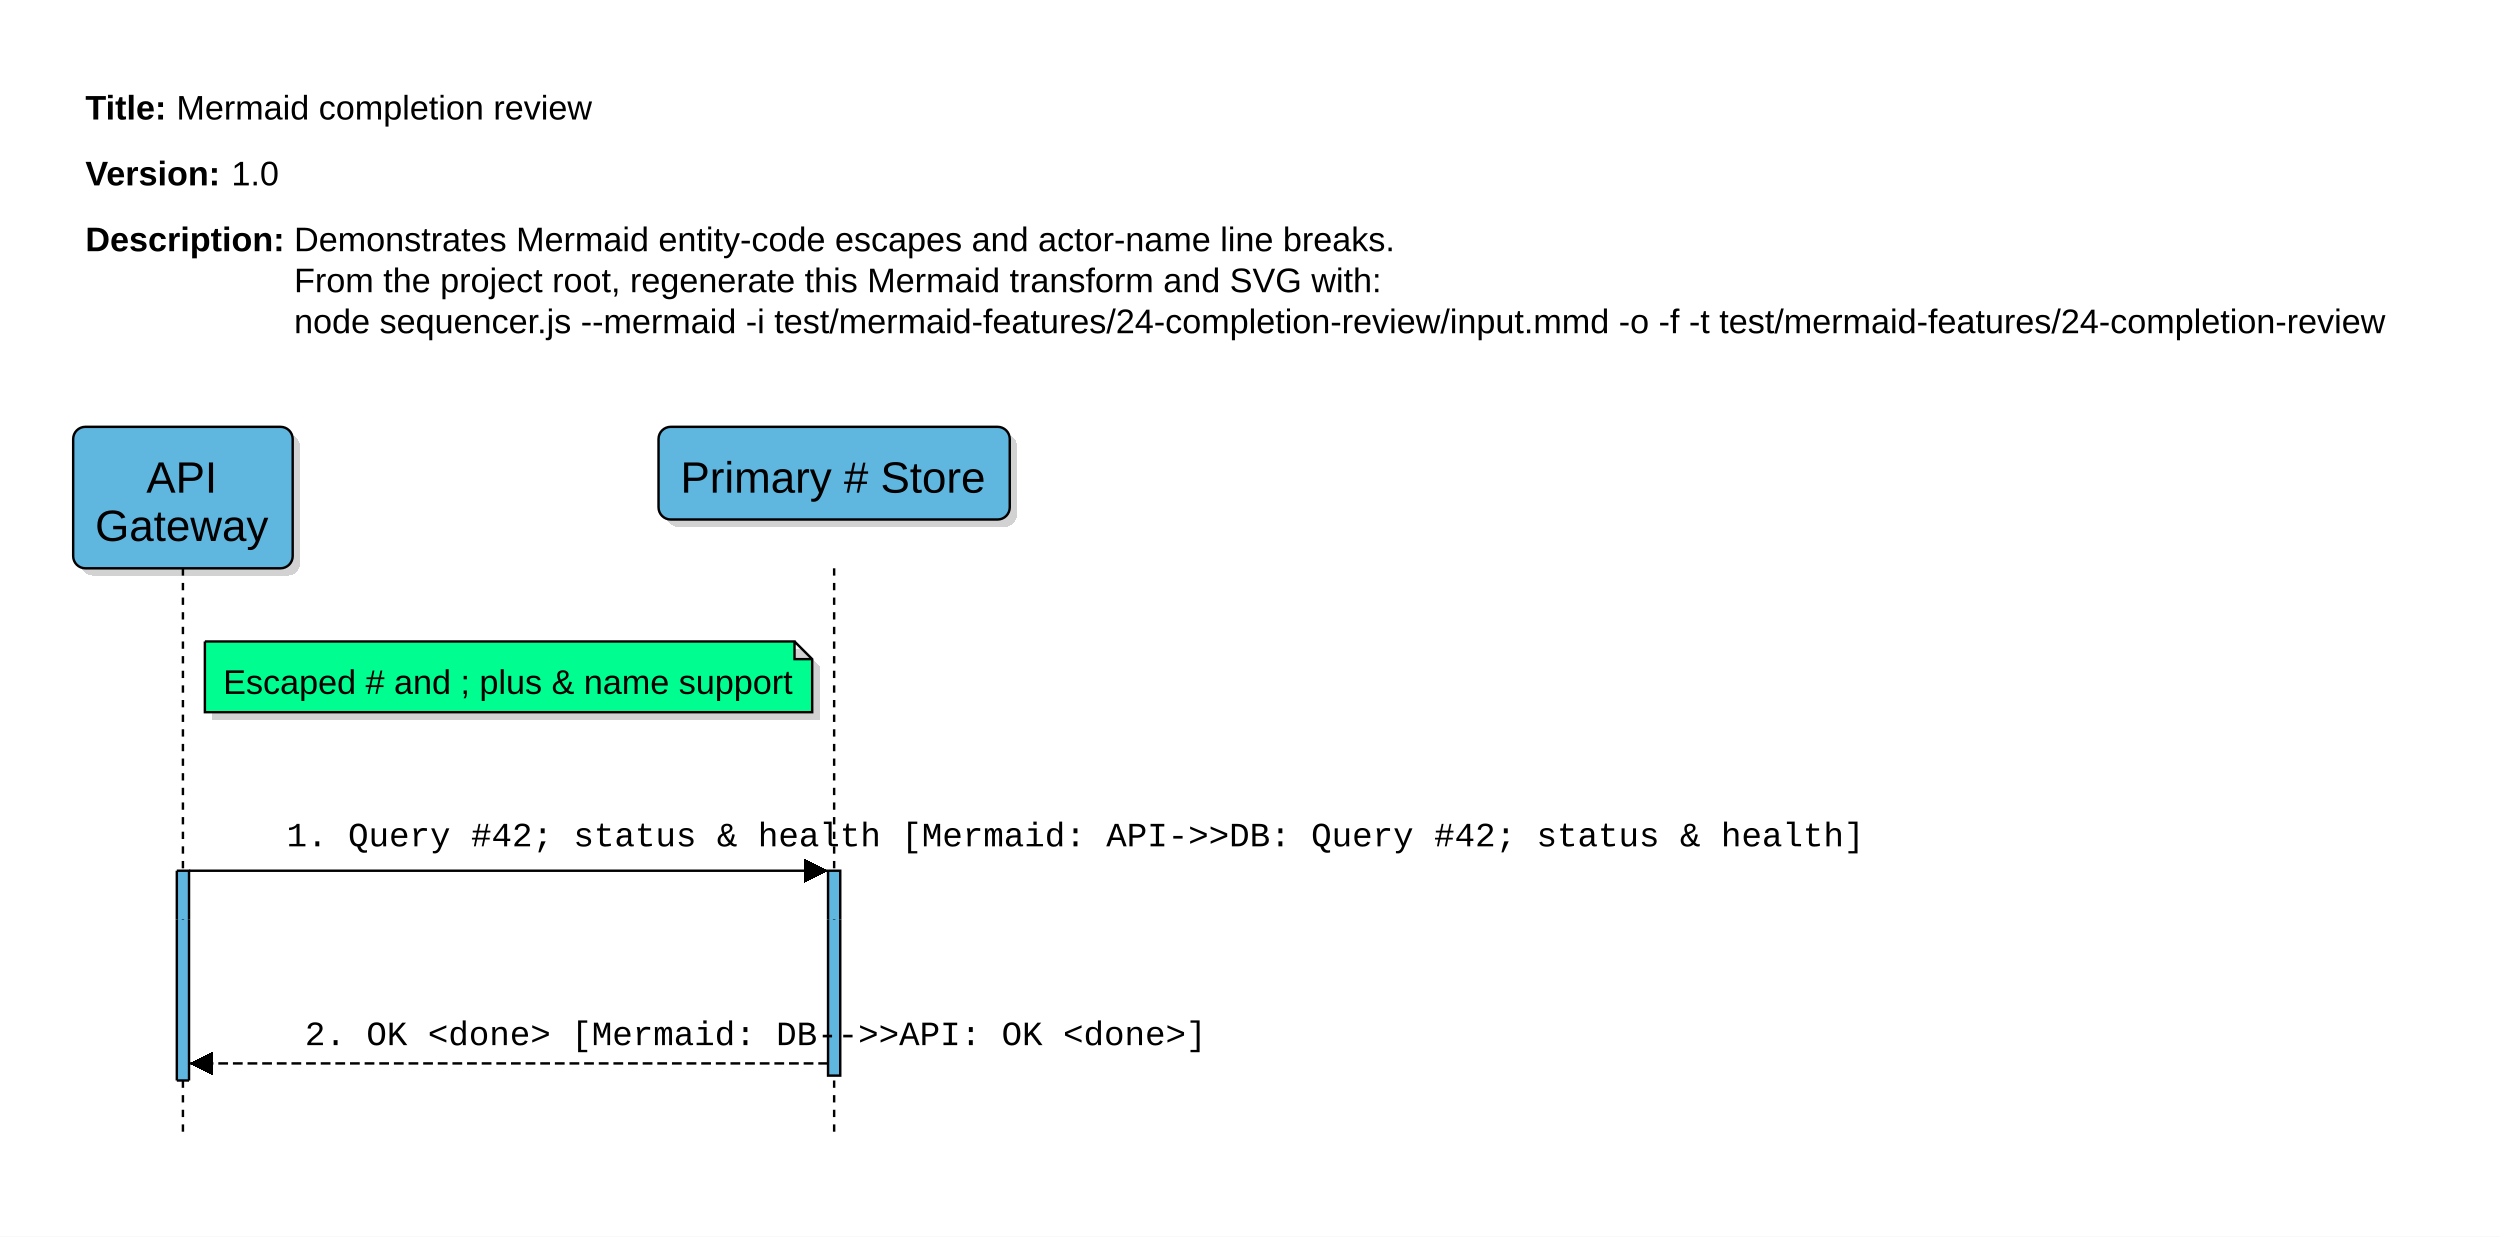
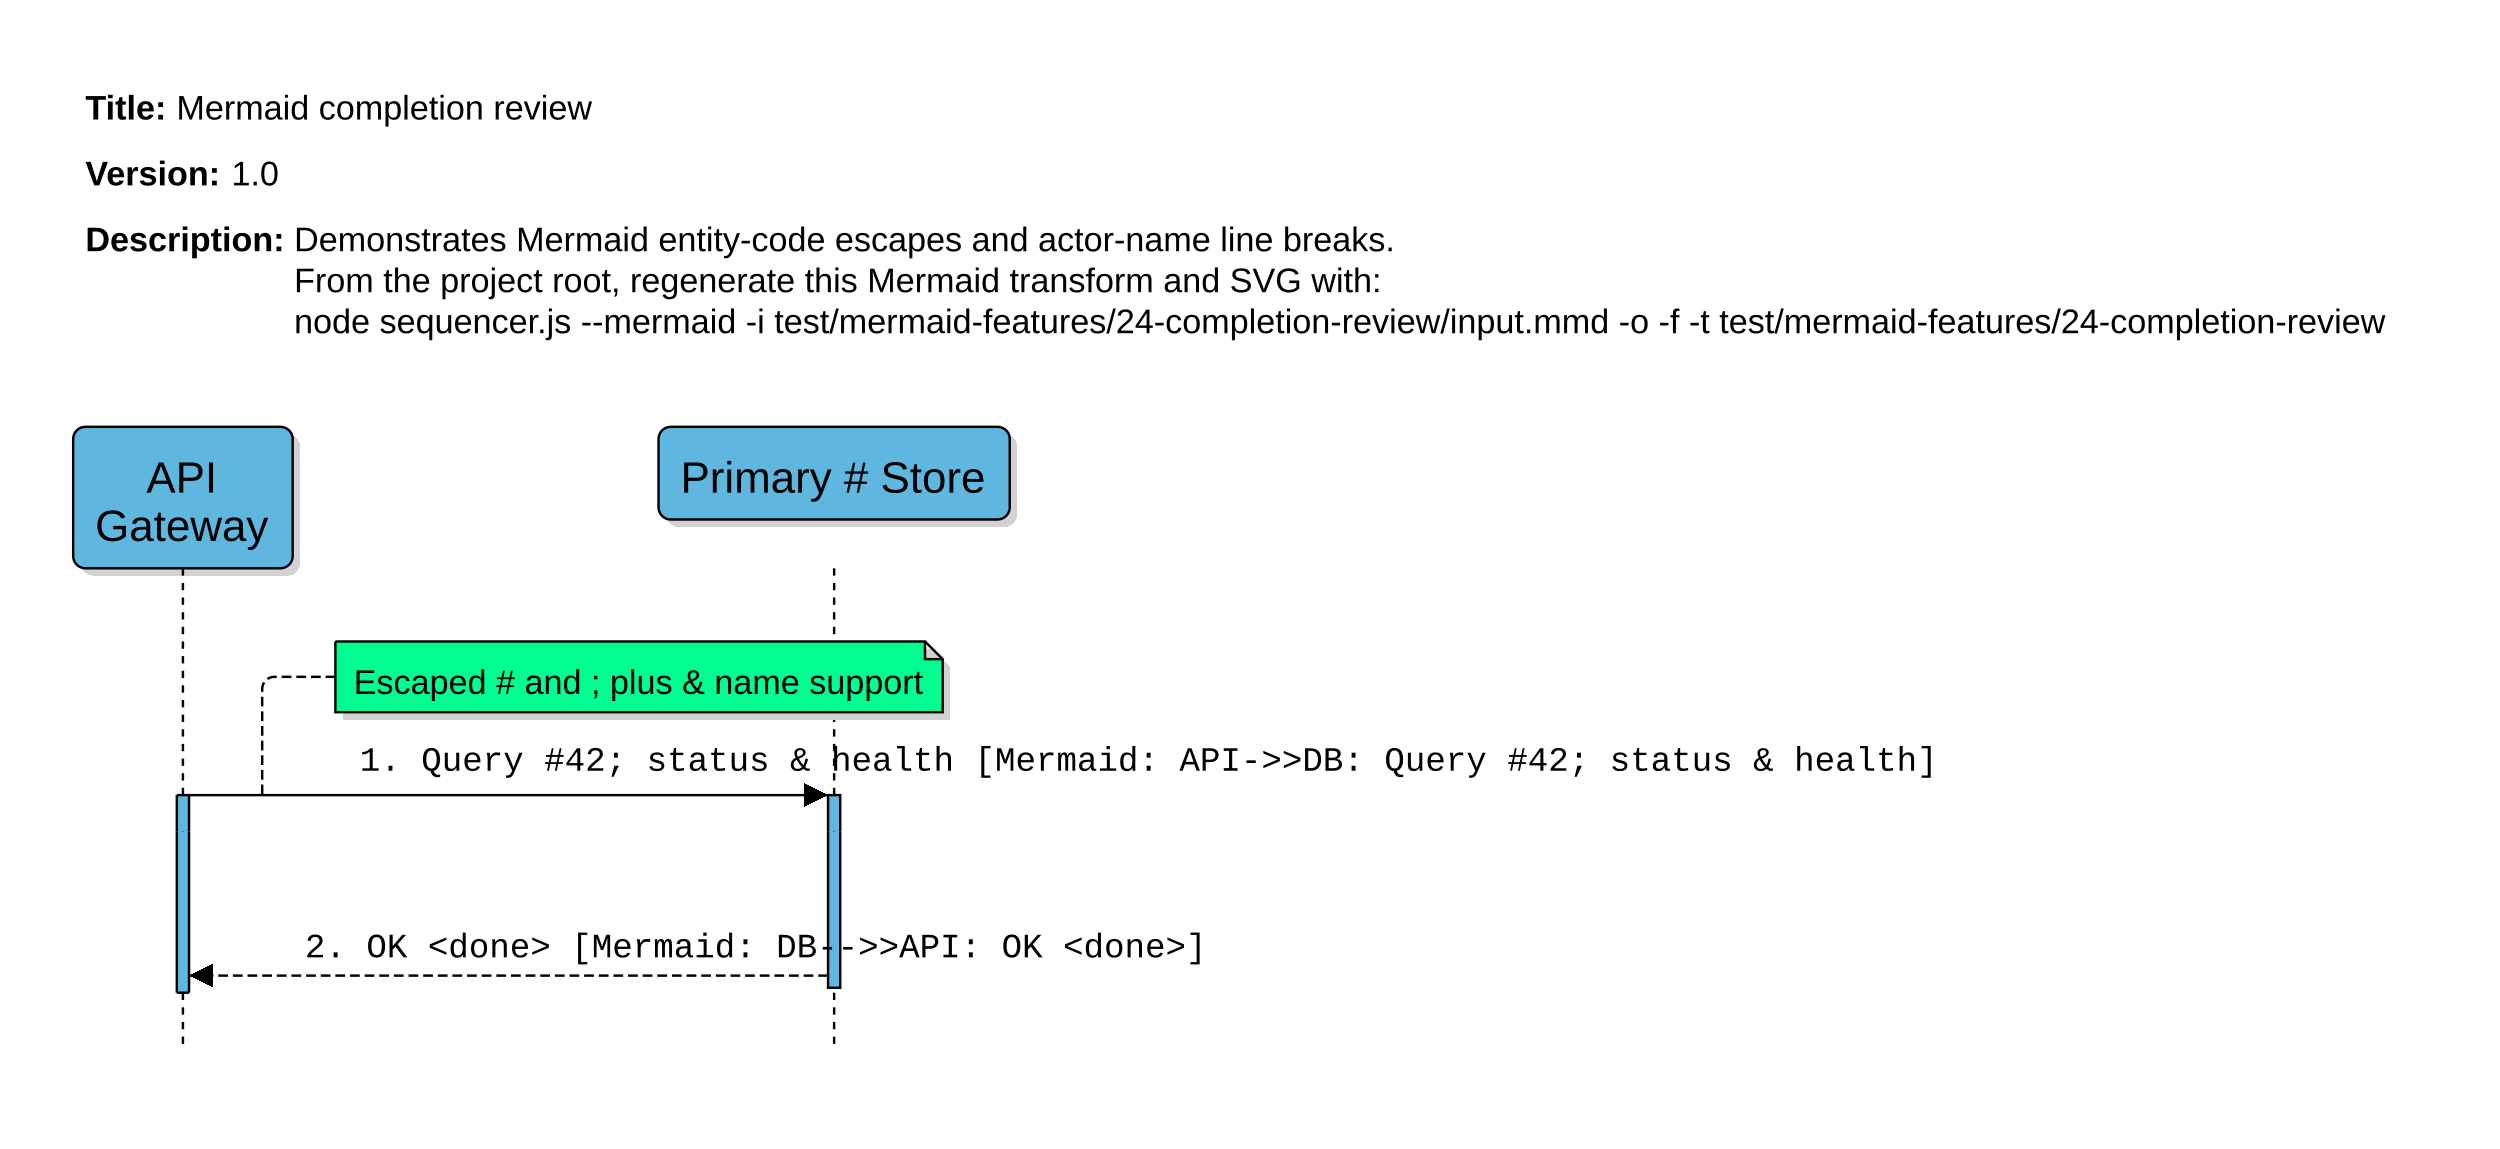
- <svg xmlns="http://www.w3.org/2000/svg" width="1025" height="507" viewBox="0 0 1025 507">
+ <svg xmlns="http://www.w3.org/2000/svg" width="1025" height="471" viewBox="0 0 1025 471">
  <rect width="100%" height="100%" fill="white" />
-   <path d="M 0 0 L 0 497 L 1015 497 L 1015 0 L 0 0" fill="rgb(255, 255, 255)" stroke="none" shape-rendering="crispEdges" />
+   <path d="M 0 0 L 0 461 L 1015 461 L 1015 0 L 0 0" fill="rgb(255, 255, 255)" stroke="none" shape-rendering="crispEdges" />
  <path d="M 30 30 L 30 57 L 249 57 L 249 30 L 30 30" fill="rgba(0,0,0,0)" stroke="none" shape-rendering="crispEdges" />
  <text x="35" y="49" fill="rgb(0,0,0)" font-family="Liberation Sans, Arial, Helvetica, sans-serif" font-size="14" xml:space="preserve" font-weight="bold" dominant-baseline="auto">Title:</text>
  <text x="68.44" y="49" fill="rgb(0,0,0)" font-family="Liberation Sans, Arial, Helvetica, sans-serif" font-size="14" xml:space="preserve" dominant-baseline="auto"> </text>
  <text x="72.33" y="49" fill="rgb(0,0,0)" font-family="Liberation Sans, Arial, Helvetica, sans-serif" font-size="14" xml:space="preserve" dominant-baseline="auto">Mermaid completion review</text>
  <path d="M 30 57 L 30 84 L 120 84 L 120 57 L 30 57" fill="rgba(0,0,0,0)" stroke="none" shape-rendering="crispEdges" />
  <text x="35" y="76" fill="rgb(0,0,0)" font-family="Liberation Sans, Arial, Helvetica, sans-serif" font-size="14" xml:space="preserve" font-weight="bold" dominant-baseline="auto">Version:</text>
  <text x="91.01" y="76" fill="rgb(0,0,0)" font-family="Liberation Sans, Arial, Helvetica, sans-serif" font-size="14" xml:space="preserve" dominant-baseline="auto"> </text>
  <text x="94.9" y="76" fill="rgb(0,0,0)" font-family="Liberation Sans, Arial, Helvetica, sans-serif" font-size="14" xml:space="preserve" dominant-baseline="auto">1.0</text>
  <path d="M 30 84 L 30 145 L 985 145 L 985 84 L 30 84" fill="rgba(0,0,0,0)" stroke="none" shape-rendering="crispEdges" />
  <text x="35" y="103" fill="rgb(0,0,0)" font-family="Liberation Sans, Arial, Helvetica, sans-serif" font-size="14" xml:space="preserve" font-weight="bold" dominant-baseline="auto">Description:</text>
  <text x="116.68" y="103" fill="rgb(0,0,0)" font-family="Liberation Sans, Arial, Helvetica, sans-serif" font-size="14" xml:space="preserve" dominant-baseline="auto"> </text>
  <text x="120.57" y="103" fill="rgb(0,0,0)" font-family="Liberation Sans, Arial, Helvetica, sans-serif" font-size="14" xml:space="preserve" dominant-baseline="auto">Demonstrates Mermaid entity-code escapes and actor-name line breaks.</text>
  <text x="120.57" y="119.8" fill="rgb(0,0,0)" font-family="Liberation Sans, Arial, Helvetica, sans-serif" font-size="14" xml:space="preserve" dominant-baseline="auto">From the project root, regenerate this Mermaid transform and SVG with:</text>
  <text x="120.57" y="136.6" fill="rgb(0,0,0)" font-family="Liberation Sans, Arial, Helvetica, sans-serif" font-size="14" xml:space="preserve" dominant-baseline="auto">node sequencer.js --mermaid -i test/mermaid-features/24-completion-review/input.mmd -o -f -t test/mermaid-features/24-completion-review</text>
  <path d="M 33 183 L 33 231 L 33 231 A 5 5 0 0 0 38 236 L 118 236 L 118 236 A 5 5 0 0 0 123 231 L 123 183 L 123 183 A 5 5 0 0 0 118 178 L 38 178 L 38 178 A 5 5 0 0 0 33 183" fill="rgb(210,210,210)" stroke="none" shape-rendering="crispEdges" />
  <path d="M 30 180 L 30 228 L 30 228 A 5 5 0 0 0 35 233 L 115 233 L 115 233 A 5 5 0 0 0 120 228 L 120 180 L 120 180 A 5 5 0 0 0 115 175 L 35 175 L 35 175 A 5 5 0 0 0 30 180" fill="rgb(95,183,224)" stroke="none" shape-rendering="crispEdges" />
  <path d="M 30 180 L 30 228 L 30 228 A 5 5 0 0 0 35 233 L 115 233 L 115 233 A 5 5 0 0 0 120 228 L 120 180 L 120 180 A 5 5 0 0 0 115 175 L 35 175 L 35 175 A 5 5 0 0 0 30 180" fill="none" stroke="rgb(0, 0, 0)" stroke-width="1" />
  <text x="60" y="202" fill="rgb(0,0,0)" font-family="Liberation Sans, Arial, Helvetica, sans-serif" font-size="18" xml:space="preserve" dominant-baseline="auto">API</text>
  <text x="39" y="221.8" fill="rgb(0,0,0)" font-family="Liberation Sans, Arial, Helvetica, sans-serif" font-size="18" xml:space="preserve" dominant-baseline="auto">Gateway</text>
  <path d="M 273 183 L 273 211 L 273 211 A 5 5 0 0 0 278 216 L 412 216 L 412 216 A 5 5 0 0 0 417 211 L 417 183 L 417 183 A 5 5 0 0 0 412 178 L 278 178 L 278 178 A 5 5 0 0 0 273 183" fill="rgb(210,210,210)" stroke="none" shape-rendering="crispEdges" />
  <path d="M 270 180 L 270 208 L 270 208 A 5 5 0 0 0 275 213 L 409 213 L 409 213 A 5 5 0 0 0 414 208 L 414 180 L 414 180 A 5 5 0 0 0 409 175 L 275 175 L 275 175 A 5 5 0 0 0 270 180" fill="rgb(95,183,224)" stroke="none" shape-rendering="crispEdges" />
  <path d="M 270 180 L 270 208 L 270 208 A 5 5 0 0 0 275 213 L 409 213 L 409 213 A 5 5 0 0 0 414 208 L 414 180 L 414 180 A 5 5 0 0 0 409 175 L 275 175 L 275 175 A 5 5 0 0 0 270 180" fill="none" stroke="rgb(0, 0, 0)" stroke-width="1" />
  <text x="279" y="202" fill="rgb(0,0,0)" font-family="Liberation Sans, Arial, Helvetica, sans-serif" font-size="18" xml:space="preserve" dominant-baseline="auto">Primary # Store</text>
-   <path d="M 93 266 M 334.75 266 M 342 273.25 M 342 295 M 93 295 M 93 266" fill="rgb(210,210,210)" stroke="none" shape-rendering="crispEdges" />
-   <path d="M 90 263 M 331.75 263 M 331.75 270.25 M 339 270.25 M 339 292 M 90 292 M 90 263" fill="rgb(0,253,144)" stroke="none" shape-rendering="crispEdges" />
-   <path d="M 90 263 M 331.75 263 M 331.75 270.25 M 339 270.25 M 331.75 263 M 339 270.25 M 339 292 M 90 292 M 90 263" fill="none" stroke="rgb(0, 0, 0)" stroke-width="1" />
-   <path d="M 87 266 M 328.75 266 M 336 273.25 M 336 295 M 87 295 M 87 266" fill="rgb(210,210,210)" stroke="none" shape-rendering="crispEdges" />
-   <path d="M 84 263 M 325.75 263 M 325.75 270.25 M 333 270.25 M 333 292 M 84 292 M 84 263" fill="rgb(0,253,144)" stroke="none" shape-rendering="crispEdges" />
-   <path d="M 84 263 M 325.75 263 M 325.75 270.25 M 333 270.25 M 325.75 263 M 333 270.25 M 333 292 M 84 292 M 84 263" fill="none" stroke="rgb(0, 0, 0)" stroke-width="1" />
-   <path d="M 75 233 L 75 293" fill="none" stroke="rgb(0,0,0)" stroke-width="1" stroke-dasharray="3,3" />
-   <path d="M 342 233 L 342 293" fill="none" stroke="rgb(0,0,0)" stroke-width="1" stroke-dasharray="3,3" />
-   <path d="M 87 266 L 328.75 266 L 336 273.25 L 336 295 L 87 295 L 87 266" fill="rgb(210,210,210)" stroke="none" shape-rendering="crispEdges" />
-   <path d="M 84 263 L 325.75 263 L 325.75 270.25 L 333 270.25 L 333 292 L 84 292 L 84 263" fill="rgb(0,253,144)" stroke="none" shape-rendering="crispEdges" />
-   <path d="M 84 263 L 325.75 263 L 325.75 270.25 L 333 270.25 M 325.75 263 L 333 270.25 L 333 292 L 84 292 L 84 263" fill="none" stroke="rgb(0, 0, 0)" stroke-width="1" />
-   <path d="M 84 263 M 84 292 M 333 292 M 333 263 M 84 263" fill="none" stroke="rgb(0, 0, 0)" stroke-width="1" />
-   <text x="91.5" y="284.5" fill="rgb(0, 0, 0)" font-family="Liberation Sans, Arial, Helvetica, sans-serif" font-size="14" xml:space="preserve" dominant-baseline="auto">Escaped # and ; plus &amp; name support</text>
-   <path d="M 75 293 L 75 377" fill="none" stroke="rgb(0,0,0)" stroke-width="1" stroke-dasharray="3,3" />
-   <path d="M 72.5 357 L 72.5 377 L 77.5 377 L 77.5 357 L 72.5 357" fill="rgb(95,183,224)" stroke="none" shape-rendering="crispEdges" />
-   <path d="M 72.5 357 L 72.5 377 M 77.5 377 L 77.5 357 L 72.5 357" fill="none" stroke="rgb(0, 0, 0)" stroke-width="1" />
-   <path d="M 342 293 L 342 377" fill="none" stroke="rgb(0,0,0)" stroke-width="1" stroke-dasharray="3,3" />
-   <path d="M 339.5 357 L 339.5 377 L 344.5 377 L 344.5 357 L 339.5 357" fill="rgb(95,183,224)" stroke="none" shape-rendering="crispEdges" />
-   <path d="M 339.5 357 L 339.5 377 M 344.5 377 L 344.5 357 L 339.5 357" fill="none" stroke="rgb(0, 0, 0)" stroke-width="1" />
-   <text x="117.5" y="347" fill="rgb(0,0,0)" font-family="Liberation Mono, Courier New, Courier, monospace" font-size="14" xml:space="preserve" dominant-baseline="auto">1. Query #42; status &amp; health [Mermaid: API-&gt;&gt;DB: Query #42; status &amp; health]</text>
-   <path d="M 77.5 357 L 339.5 357" fill="none" stroke="rgb(0, 0, 0)" stroke-width="1" />
-   <path d="M 329.5 352 L 329.5 362 L 339.5 357" fill="rgb(0, 0, 0)" stroke="none" shape-rendering="crispEdges" />
-   <path d="M 75 377 L 75 443" fill="none" stroke="rgb(0,0,0)" stroke-width="1" stroke-dasharray="3,3" />
-   <path d="M 72.5 377 L 72.5 443 L 77.5 443 L 77.5 377 L 72.5 377" fill="rgb(95,183,224)" stroke="none" shape-rendering="crispEdges" />
-   <path d="M 72.5 377 L 72.5 443 M 77.5 443 L 77.5 377 M 72.5 377" fill="none" stroke="rgb(0, 0, 0)" stroke-width="1" />
-   <path d="M 342 377 L 342 443" fill="none" stroke="rgb(0,0,0)" stroke-width="1" stroke-dasharray="3,3" />
-   <path d="M 339.5 377 L 339.5 441 L 344.5 441 L 344.5 377 L 339.5 377" fill="rgb(95,183,224)" stroke="none" shape-rendering="crispEdges" />
-   <path d="M 339.5 377 L 339.5 441 L 344.5 441 L 344.5 377 M 339.5 377" fill="none" stroke="rgb(0, 0, 0)" stroke-width="1" />
-   <text x="125" y="428.5" fill="rgb(0,0,0)" font-family="Liberation Mono, Courier New, Courier, monospace" font-size="14" xml:space="preserve" dominant-baseline="auto">2. OK </text>
-   <text x="175.41" y="428.5" fill="rgb(0,0,0)" font-family="Liberation Mono, Courier New, Courier, monospace" font-size="14" xml:space="preserve" dominant-baseline="auto">&lt;done&gt;</text>
-   <text x="225.82" y="428.5" fill="rgb(0,0,0)" font-family="Liberation Mono, Courier New, Courier, monospace" font-size="14" xml:space="preserve" dominant-baseline="auto"> [Mermaid: DB--&gt;&gt;API: OK </text>
-   <text x="435.85" y="428.5" fill="rgb(0,0,0)" font-family="Liberation Mono, Courier New, Courier, monospace" font-size="14" xml:space="preserve" dominant-baseline="auto">&lt;done&gt;</text>
-   <text x="486.26" y="428.5" fill="rgb(0,0,0)" font-family="Liberation Mono, Courier New, Courier, monospace" font-size="14" xml:space="preserve" dominant-baseline="auto">]</text>
-   <path d="M 339.5 436 L 77.5 436" fill="none" stroke="rgb(0, 0, 0)" stroke-width="1" stroke-dasharray="4,2" />
-   <path d="M 77.5 436 L 87.5 431 L 87.5 441 L 77.5 436" fill="rgb(0, 0, 0)" stroke="none" shape-rendering="crispEdges" />
-   <path d="M 75 443 L 75 467" fill="none" stroke="rgb(0,0,0)" stroke-width="1" stroke-dasharray="3,3" />
-   <path d="M 72.5 443 L 77.5 443" fill="none" stroke="rgb(0, 0, 0)" stroke-width="1" />
-   <path d="M 342 443 L 342 467" fill="none" stroke="rgb(0,0,0)" stroke-width="1" stroke-dasharray="3,3" />
+   <path d="M 140.5 266 M 382.25 266 M 389.5 273.25 M 389.5 295 M 140.5 295 M 140.5 266" fill="rgb(210,210,210)" stroke="none" shape-rendering="crispEdges" />
+   <path d="M 137.5 263 M 379.25 263 M 379.25 270.25 M 386.5 270.25 M 386.5 292 M 137.5 292 M 137.5 263" fill="rgb(0,253,144)" stroke="none" shape-rendering="crispEdges" />
+   <path d="M 137.5 263 M 379.25 263 M 379.25 270.25 M 386.5 270.25 M 379.25 263 M 386.5 270.25 M 386.5 292 M 137.5 292 M 137.5 263" fill="none" stroke="rgb(0, 0, 0)" stroke-width="1" />
+   <path d="M 137.5 277.5 M 112.5 277.5 M 107.5 282.5 M 107.5 326" fill="none" stroke="rgb(0, 0, 0)" stroke-width="1" stroke-dasharray="4,2" />
+   <path d="M 75 233 L 75 341" fill="none" stroke="rgb(0,0,0)" stroke-width="1" stroke-dasharray="3,3" />
+   <path d="M 72.5 326 L 72.5 341 L 77.5 341 L 77.5 326 L 72.5 326" fill="rgb(95,183,224)" stroke="none" shape-rendering="crispEdges" />
+   <path d="M 72.5 326 L 72.5 341 M 77.5 341 L 77.5 326 L 72.5 326" fill="none" stroke="rgb(0, 0, 0)" stroke-width="1" />
+   <path d="M 342 233 L 342 341" fill="none" stroke="rgb(0,0,0)" stroke-width="1" stroke-dasharray="3,3" />
+   <path d="M 339.5 326 L 339.5 341 L 344.5 341 L 344.5 326 L 339.5 326" fill="rgb(95,183,224)" stroke="none" shape-rendering="crispEdges" />
+   <path d="M 339.5 326 L 339.5 341 M 344.5 341 L 344.5 326 L 339.5 326" fill="none" stroke="rgb(0, 0, 0)" stroke-width="1" />
+   <path d="M 140.5 266 L 382.25 266 L 389.5 273.25 L 389.5 295 L 140.5 295 L 140.5 266" fill="rgb(210,210,210)" stroke="none" shape-rendering="crispEdges" />
+   <path d="M 137.5 263 L 379.25 263 L 379.25 270.25 L 386.5 270.25 L 386.5 292 L 137.5 292 L 137.5 263" fill="rgb(0,253,144)" stroke="none" shape-rendering="crispEdges" />
+   <path d="M 137.5 263 L 379.25 263 L 379.25 270.25 L 386.5 270.25 M 379.25 263 L 386.5 270.25 L 386.5 292 L 137.5 292 L 137.5 263" fill="none" stroke="rgb(0, 0, 0)" stroke-width="1" />
+   <path d="M 137.5 263 M 137.5 292 M 386.5 292 M 386.5 263 M 137.5 263" fill="none" stroke="rgb(0, 0, 0)" stroke-width="1" />
+   <text x="145" y="284.5" fill="rgb(0, 0, 0)" font-family="Liberation Sans, Arial, Helvetica, sans-serif" font-size="14" xml:space="preserve" dominant-baseline="auto">Escaped # and ; plus &amp; name support</text>
+   <path d="M 137.5 277.5 L 112.5 277.5 L 112.5 277.5 A 5 5 0 0 0 107.5 282.5 L 107.5 326" fill="none" stroke="rgb(0, 0, 0)" stroke-width="1" stroke-dasharray="4,2" />
+   <text x="147.5" y="316" fill="rgb(0,0,0)" font-family="Liberation Mono, Courier New, Courier, monospace" font-size="14" xml:space="preserve" dominant-baseline="auto">1. Query #42; status &amp; health [Mermaid: API-&gt;&gt;DB: Query #42; status &amp; health]</text>
+   <path d="M 77.5 326 L 339.5 326" fill="none" stroke="rgb(0, 0, 0)" stroke-width="1" />
+   <path d="M 329.5 321 L 329.5 331 L 339.5 326" fill="rgb(0, 0, 0)" stroke="none" shape-rendering="crispEdges" />
+   <path d="M 75 341 L 75 407" fill="none" stroke="rgb(0,0,0)" stroke-width="1" stroke-dasharray="3,3" />
+   <path d="M 72.5 341 L 72.5 407 L 77.5 407 L 77.5 341 L 72.5 341" fill="rgb(95,183,224)" stroke="none" shape-rendering="crispEdges" />
+   <path d="M 72.5 341 L 72.5 407 M 77.5 407 L 77.5 341 M 72.5 341" fill="none" stroke="rgb(0, 0, 0)" stroke-width="1" />
+   <path d="M 342 341 L 342 407" fill="none" stroke="rgb(0,0,0)" stroke-width="1" stroke-dasharray="3,3" />
+   <path d="M 339.5 341 L 339.5 405 L 344.5 405 L 344.5 341 L 339.5 341" fill="rgb(95,183,224)" stroke="none" shape-rendering="crispEdges" />
+   <path d="M 339.5 341 L 339.5 405 L 344.5 405 L 344.5 341 M 339.5 341" fill="none" stroke="rgb(0, 0, 0)" stroke-width="1" />
+   <text x="125" y="392.5" fill="rgb(0,0,0)" font-family="Liberation Mono, Courier New, Courier, monospace" font-size="14" xml:space="preserve" dominant-baseline="auto">2. OK </text>
+   <text x="175.41" y="392.5" fill="rgb(0,0,0)" font-family="Liberation Mono, Courier New, Courier, monospace" font-size="14" xml:space="preserve" dominant-baseline="auto">&lt;done&gt;</text>
+   <text x="225.82" y="392.5" fill="rgb(0,0,0)" font-family="Liberation Mono, Courier New, Courier, monospace" font-size="14" xml:space="preserve" dominant-baseline="auto"> [Mermaid: DB--&gt;&gt;API: OK </text>
+   <text x="435.85" y="392.5" fill="rgb(0,0,0)" font-family="Liberation Mono, Courier New, Courier, monospace" font-size="14" xml:space="preserve" dominant-baseline="auto">&lt;done&gt;</text>
+   <text x="486.26" y="392.5" fill="rgb(0,0,0)" font-family="Liberation Mono, Courier New, Courier, monospace" font-size="14" xml:space="preserve" dominant-baseline="auto">]</text>
+   <path d="M 339.5 400 L 77.5 400" fill="none" stroke="rgb(0, 0, 0)" stroke-width="1" stroke-dasharray="4,2" />
+   <path d="M 77.5 400 L 87.5 395 L 87.5 405 L 77.5 400" fill="rgb(0, 0, 0)" stroke="none" shape-rendering="crispEdges" />
+   <path d="M 75 407 L 75 431" fill="none" stroke="rgb(0,0,0)" stroke-width="1" stroke-dasharray="3,3" />
+   <path d="M 72.5 407 L 77.5 407" fill="none" stroke="rgb(0, 0, 0)" stroke-width="1" />
+   <path d="M 342 407 L 342 431" fill="none" stroke="rgb(0,0,0)" stroke-width="1" stroke-dasharray="3,3" />
</svg>
